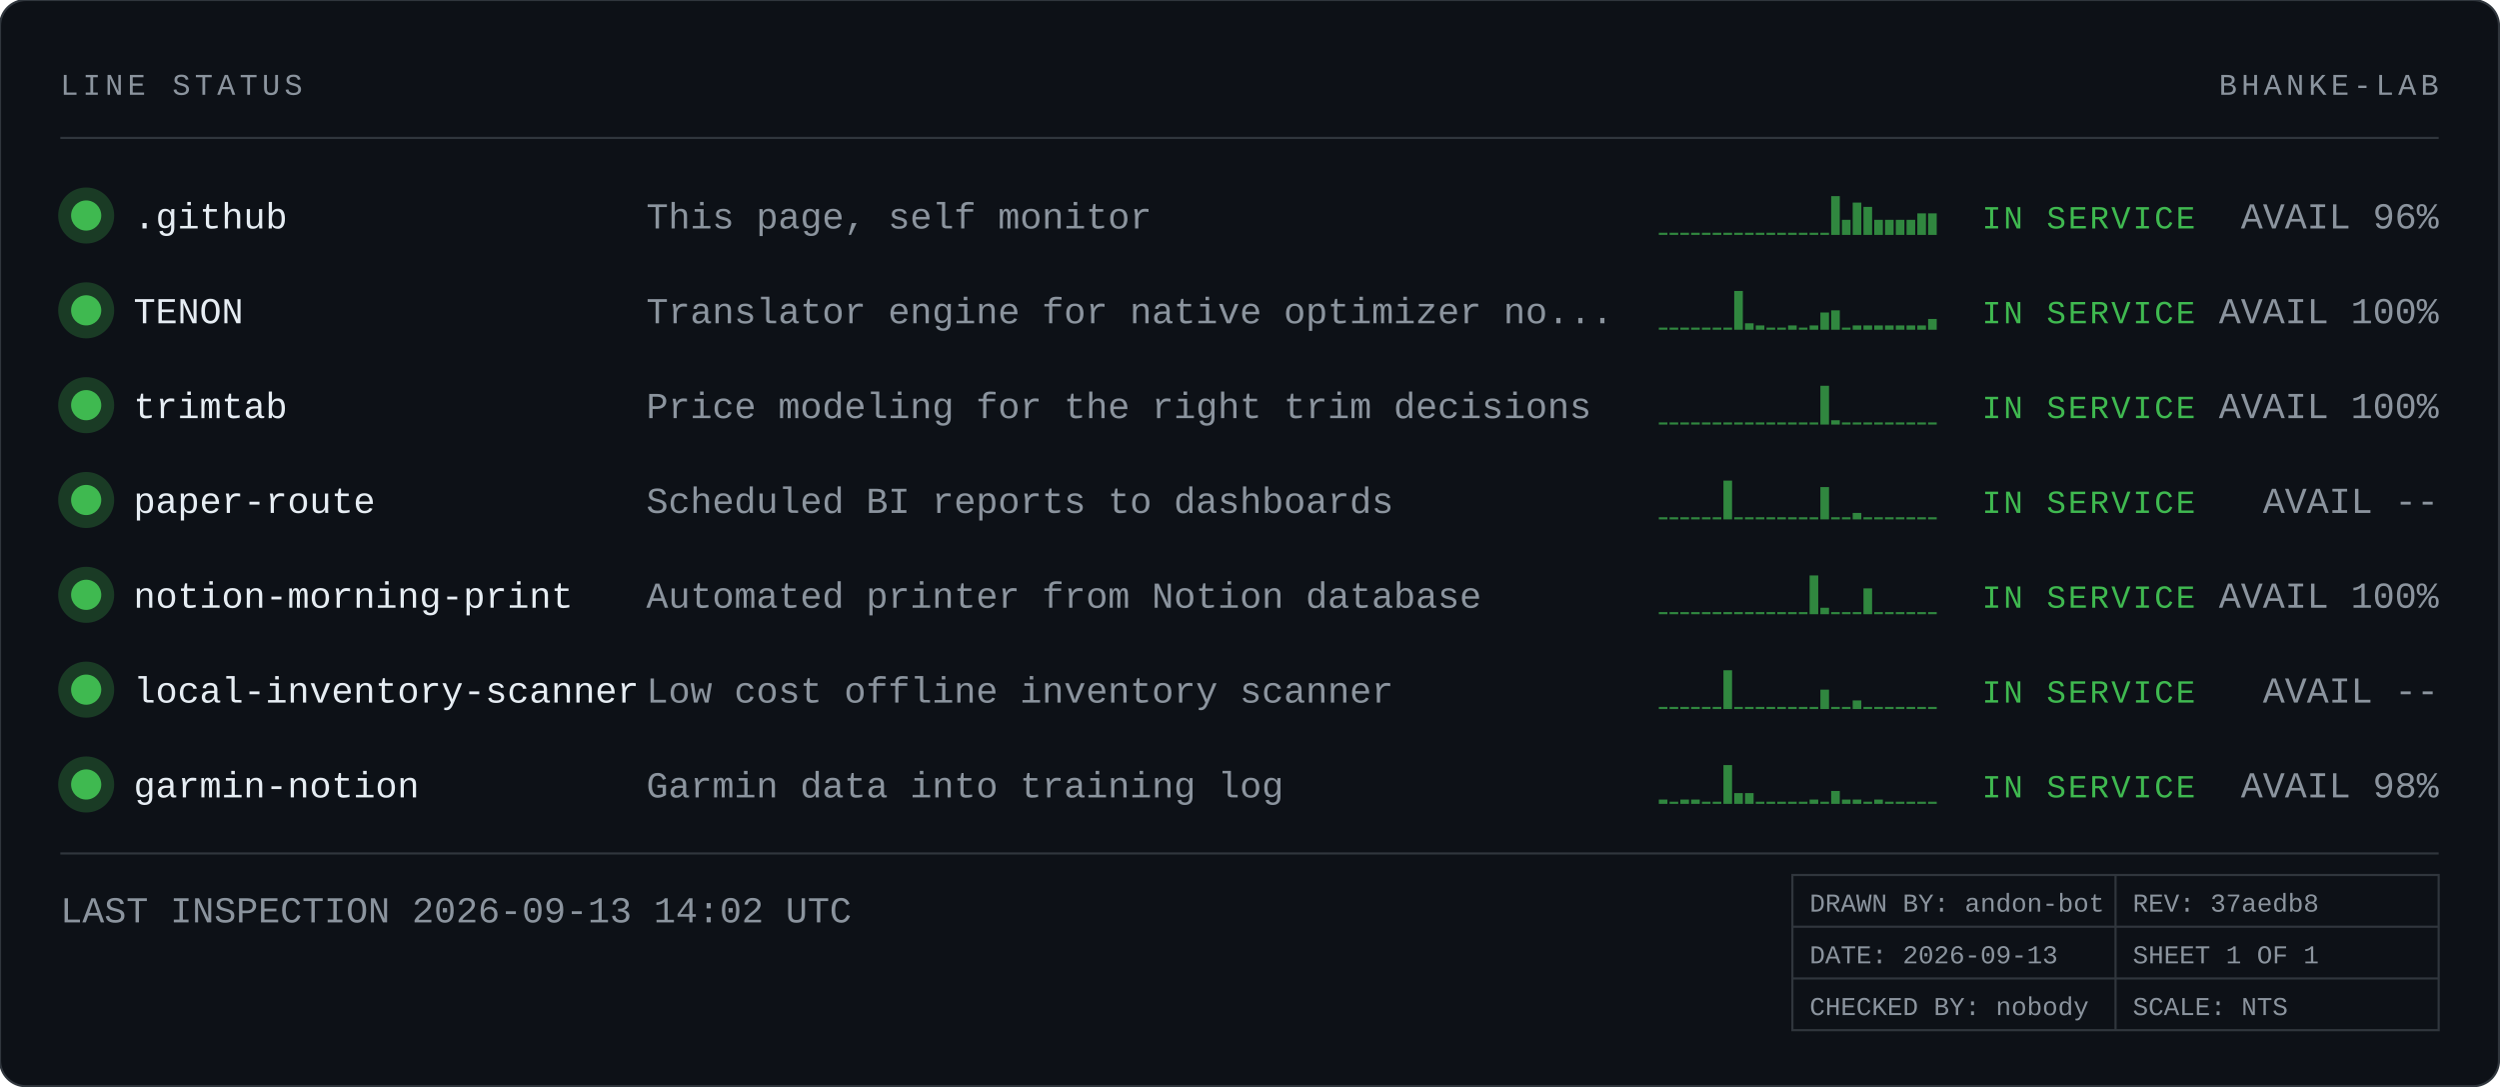
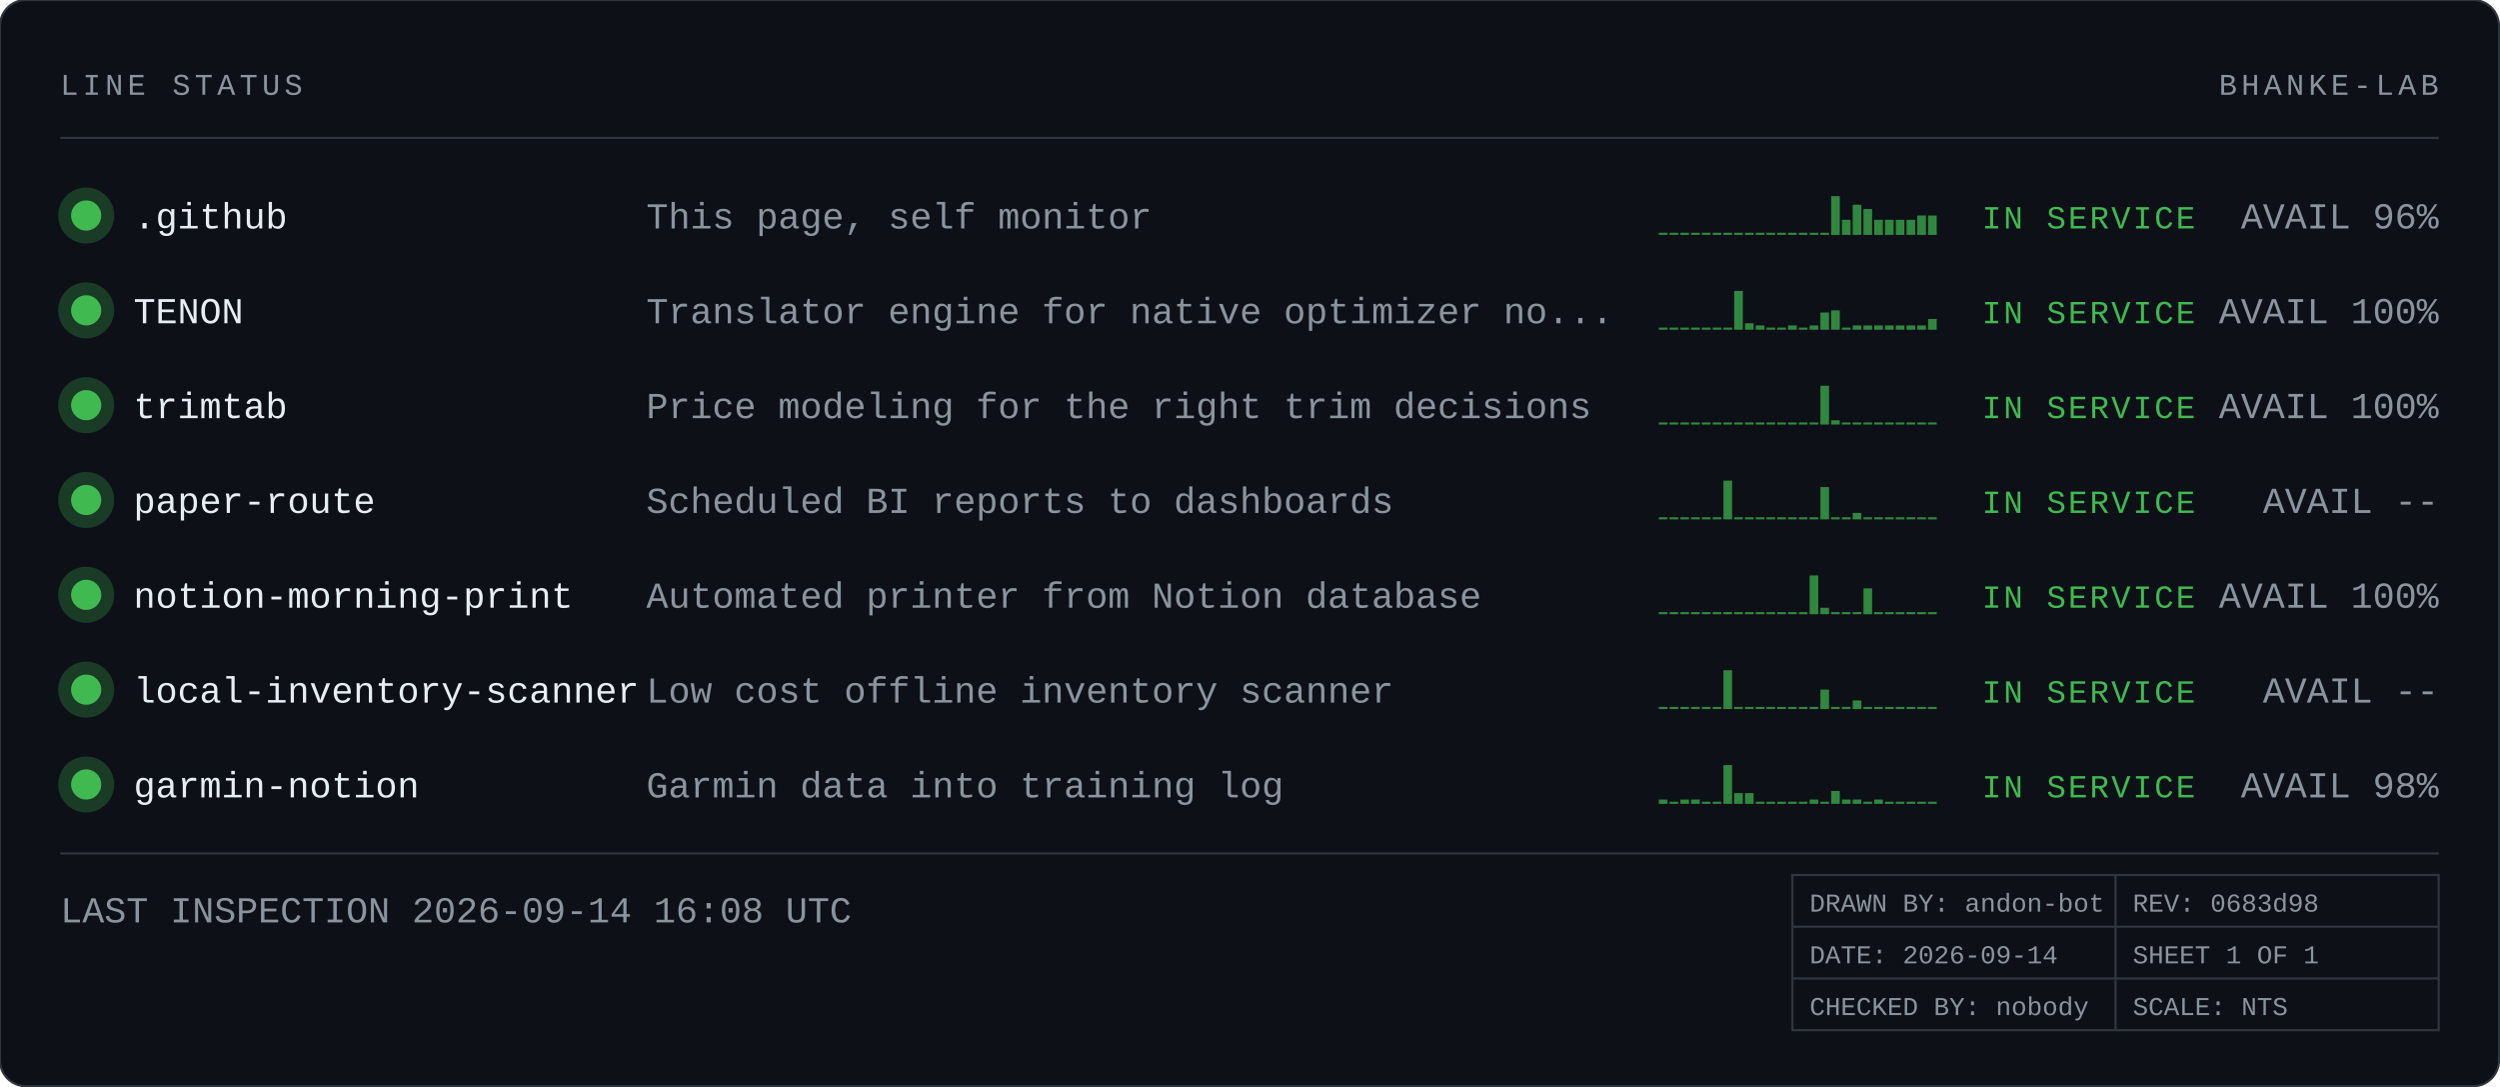
<svg xmlns="http://www.w3.org/2000/svg" width="1160" height="504" viewBox="0 0 1160 504" role="img" aria-label="Andon board">
  <style>
text { font-family: Consolas, 'Courier New', monospace; font-size: 17px; }
.hd { fill: #8b949e; font-size: 14px; letter-spacing: 2px; }
.name { fill: #e6edf3; }
.dim { fill: #8b949e; }
.st { font-size: 15px; letter-spacing: 1px; }
.tb { fill: #8b949e; font-size: 12px; }
</style>
  <rect x="0" y="0" width="1160" height="504" rx="12" fill="#0d1117" stroke="#30363d" />
  <text x="28" y="44" class="hd">LINE STATUS</text>
  <text x="1132" y="44" class="hd" text-anchor="end">BHANKE-LAB</text>
  <line x1="28" y1="64" x2="1132" y2="64" stroke="#30363d" />
  <circle cx="40" cy="100" r="13" fill="#3fb950" opacity="0.25" />
  <circle cx="40" cy="100" r="7" fill="#3fb950" />
  <text x="62" y="106" class="name">.github</text>
  <text x="300" y="106" class="dim">This page, self monitor</text>
  <rect x="770" y="108" width="4" height="1" fill="#3fb950" opacity="0.7" />
  <rect x="775" y="108" width="4" height="1" fill="#3fb950" opacity="0.7" />
  <rect x="780" y="108" width="4" height="1" fill="#3fb950" opacity="0.7" />
  <rect x="785" y="108" width="4" height="1" fill="#3fb950" opacity="0.7" />
  <rect x="790" y="108" width="4" height="1" fill="#3fb950" opacity="0.7" />
  <rect x="795" y="108" width="4" height="1" fill="#3fb950" opacity="0.7" />
  <rect x="800" y="108" width="4" height="1" fill="#3fb950" opacity="0.7" />
  <rect x="805" y="108" width="4" height="1" fill="#3fb950" opacity="0.7" />
  <rect x="810" y="108" width="4" height="1" fill="#3fb950" opacity="0.7" />
  <rect x="815" y="108" width="4" height="1" fill="#3fb950" opacity="0.7" />
  <rect x="820" y="108" width="4" height="1" fill="#3fb950" opacity="0.7" />
  <rect x="825" y="108" width="4" height="1" fill="#3fb950" opacity="0.7" />
  <rect x="830" y="108" width="4" height="1" fill="#3fb950" opacity="0.7" />
  <rect x="835" y="108" width="4" height="1" fill="#3fb950" opacity="0.7" />
  <rect x="840" y="108" width="4" height="1" fill="#3fb950" opacity="0.7" />
  <rect x="845" y="108" width="4" height="1" fill="#3fb950" opacity="0.7" />
  <rect x="850" y="91" width="4" height="18" fill="#3fb950" opacity="0.7" />
  <rect x="855" y="102" width="4" height="7" fill="#3fb950" opacity="0.7" />
-   <rect x="860" y="94" width="4" height="15" fill="#3fb950" opacity="0.7" />
-   <rect x="865" y="96" width="4" height="13" fill="#3fb950" opacity="0.7" />
+   <rect x="860" y="95" width="4" height="14" fill="#3fb950" opacity="0.7" />
+   <rect x="865" y="97" width="4" height="12" fill="#3fb950" opacity="0.7" />
  <rect x="870" y="102" width="4" height="7" fill="#3fb950" opacity="0.7" />
  <rect x="875" y="102" width="4" height="7" fill="#3fb950" opacity="0.7" />
  <rect x="880" y="102" width="4" height="7" fill="#3fb950" opacity="0.7" />
  <rect x="885" y="102" width="4" height="7" fill="#3fb950" opacity="0.7" />
-   <rect x="890" y="99" width="4" height="10" fill="#3fb950" opacity="0.7" />
-   <rect x="895" y="99" width="4" height="10" fill="#3fb950" opacity="0.7" />
+   <rect x="890" y="100" width="4" height="9" fill="#3fb950" opacity="0.7" />
+   <rect x="895" y="100" width="4" height="9" fill="#3fb950" opacity="0.7" />
  <text x="920" y="106" class="st" fill="#3fb950">IN SERVICE</text>
  <text x="1132" y="106" class="dim" text-anchor="end">AVAIL 96%</text>
  <circle cx="40" cy="144" r="13" fill="#3fb950" opacity="0.25" />
  <circle cx="40" cy="144" r="7" fill="#3fb950" />
  <text x="62" y="150" class="name">TENON</text>
  <text x="300" y="150" class="dim">Translator engine for native optimizer no...</text>
  <rect x="770" y="152" width="4" height="1" fill="#3fb950" opacity="0.7" />
  <rect x="775" y="152" width="4" height="1" fill="#3fb950" opacity="0.7" />
  <rect x="780" y="152" width="4" height="1" fill="#3fb950" opacity="0.7" />
  <rect x="785" y="152" width="4" height="1" fill="#3fb950" opacity="0.7" />
  <rect x="790" y="152" width="4" height="1" fill="#3fb950" opacity="0.7" />
  <rect x="795" y="152" width="4" height="1" fill="#3fb950" opacity="0.7" />
  <rect x="800" y="152" width="4" height="1" fill="#3fb950" opacity="0.7" />
  <rect x="805" y="135" width="4" height="18" fill="#3fb950" opacity="0.7" />
  <rect x="810" y="150" width="4" height="3" fill="#3fb950" opacity="0.7" />
  <rect x="815" y="151" width="4" height="2" fill="#3fb950" opacity="0.7" />
  <rect x="820" y="152" width="4" height="1" fill="#3fb950" opacity="0.7" />
  <rect x="825" y="152" width="4" height="1" fill="#3fb950" opacity="0.7" />
  <rect x="830" y="151" width="4" height="2" fill="#3fb950" opacity="0.7" />
  <rect x="835" y="152" width="4" height="1" fill="#3fb950" opacity="0.7" />
  <rect x="840" y="151" width="4" height="2" fill="#3fb950" opacity="0.7" />
  <rect x="845" y="145" width="4" height="8" fill="#3fb950" opacity="0.7" />
  <rect x="850" y="144" width="4" height="9" fill="#3fb950" opacity="0.7" />
  <rect x="855" y="152" width="4" height="1" fill="#3fb950" opacity="0.7" />
  <rect x="860" y="151" width="4" height="2" fill="#3fb950" opacity="0.7" />
  <rect x="865" y="151" width="4" height="2" fill="#3fb950" opacity="0.7" />
  <rect x="870" y="151" width="4" height="2" fill="#3fb950" opacity="0.7" />
  <rect x="875" y="151" width="4" height="2" fill="#3fb950" opacity="0.7" />
  <rect x="880" y="151" width="4" height="2" fill="#3fb950" opacity="0.7" />
  <rect x="885" y="151" width="4" height="2" fill="#3fb950" opacity="0.7" />
  <rect x="890" y="151" width="4" height="2" fill="#3fb950" opacity="0.7" />
  <rect x="895" y="148" width="4" height="5" fill="#3fb950" opacity="0.7" />
  <text x="920" y="150" class="st" fill="#3fb950">IN SERVICE</text>
  <text x="1132" y="150" class="dim" text-anchor="end">AVAIL 100%</text>
  <circle cx="40" cy="188" r="13" fill="#3fb950" opacity="0.25" />
  <circle cx="40" cy="188" r="7" fill="#3fb950" />
  <text x="62" y="194" class="name">trimtab</text>
  <text x="300" y="194" class="dim">Price modeling for the right trim decisions</text>
  <rect x="770" y="196" width="4" height="1" fill="#3fb950" opacity="0.7" />
  <rect x="775" y="196" width="4" height="1" fill="#3fb950" opacity="0.7" />
  <rect x="780" y="196" width="4" height="1" fill="#3fb950" opacity="0.7" />
  <rect x="785" y="196" width="4" height="1" fill="#3fb950" opacity="0.7" />
  <rect x="790" y="196" width="4" height="1" fill="#3fb950" opacity="0.7" />
  <rect x="795" y="196" width="4" height="1" fill="#3fb950" opacity="0.7" />
  <rect x="800" y="196" width="4" height="1" fill="#3fb950" opacity="0.7" />
  <rect x="805" y="196" width="4" height="1" fill="#3fb950" opacity="0.7" />
  <rect x="810" y="196" width="4" height="1" fill="#3fb950" opacity="0.7" />
  <rect x="815" y="196" width="4" height="1" fill="#3fb950" opacity="0.7" />
  <rect x="820" y="196" width="4" height="1" fill="#3fb950" opacity="0.7" />
  <rect x="825" y="196" width="4" height="1" fill="#3fb950" opacity="0.7" />
  <rect x="830" y="196" width="4" height="1" fill="#3fb950" opacity="0.7" />
  <rect x="835" y="196" width="4" height="1" fill="#3fb950" opacity="0.7" />
  <rect x="840" y="196" width="4" height="1" fill="#3fb950" opacity="0.7" />
  <rect x="845" y="179" width="4" height="18" fill="#3fb950" opacity="0.7" />
  <rect x="850" y="195" width="4" height="2" fill="#3fb950" opacity="0.7" />
  <rect x="855" y="196" width="4" height="1" fill="#3fb950" opacity="0.7" />
  <rect x="860" y="196" width="4" height="1" fill="#3fb950" opacity="0.7" />
  <rect x="865" y="196" width="4" height="1" fill="#3fb950" opacity="0.7" />
  <rect x="870" y="196" width="4" height="1" fill="#3fb950" opacity="0.7" />
  <rect x="875" y="196" width="4" height="1" fill="#3fb950" opacity="0.7" />
  <rect x="880" y="196" width="4" height="1" fill="#3fb950" opacity="0.7" />
  <rect x="885" y="196" width="4" height="1" fill="#3fb950" opacity="0.7" />
  <rect x="890" y="196" width="4" height="1" fill="#3fb950" opacity="0.7" />
  <rect x="895" y="196" width="4" height="1" fill="#3fb950" opacity="0.7" />
  <text x="920" y="194" class="st" fill="#3fb950">IN SERVICE</text>
  <text x="1132" y="194" class="dim" text-anchor="end">AVAIL 100%</text>
  <circle cx="40" cy="232" r="13" fill="#3fb950" opacity="0.25" />
  <circle cx="40" cy="232" r="7" fill="#3fb950" />
  <text x="62" y="238" class="name">paper-route</text>
  <text x="300" y="238" class="dim">Scheduled BI reports to dashboards</text>
  <rect x="770" y="240" width="4" height="1" fill="#3fb950" opacity="0.7" />
  <rect x="775" y="240" width="4" height="1" fill="#3fb950" opacity="0.7" />
  <rect x="780" y="240" width="4" height="1" fill="#3fb950" opacity="0.7" />
  <rect x="785" y="240" width="4" height="1" fill="#3fb950" opacity="0.7" />
  <rect x="790" y="240" width="4" height="1" fill="#3fb950" opacity="0.7" />
  <rect x="795" y="240" width="4" height="1" fill="#3fb950" opacity="0.7" />
  <rect x="800" y="223" width="4" height="18" fill="#3fb950" opacity="0.7" />
  <rect x="805" y="240" width="4" height="1" fill="#3fb950" opacity="0.7" />
  <rect x="810" y="240" width="4" height="1" fill="#3fb950" opacity="0.7" />
  <rect x="815" y="240" width="4" height="1" fill="#3fb950" opacity="0.7" />
  <rect x="820" y="240" width="4" height="1" fill="#3fb950" opacity="0.7" />
  <rect x="825" y="240" width="4" height="1" fill="#3fb950" opacity="0.7" />
  <rect x="830" y="240" width="4" height="1" fill="#3fb950" opacity="0.7" />
  <rect x="835" y="240" width="4" height="1" fill="#3fb950" opacity="0.7" />
  <rect x="840" y="240" width="4" height="1" fill="#3fb950" opacity="0.7" />
  <rect x="845" y="226" width="4" height="15" fill="#3fb950" opacity="0.7" />
  <rect x="850" y="240" width="4" height="1" fill="#3fb950" opacity="0.7" />
  <rect x="855" y="240" width="4" height="1" fill="#3fb950" opacity="0.7" />
  <rect x="860" y="238" width="4" height="3" fill="#3fb950" opacity="0.7" />
  <rect x="865" y="240" width="4" height="1" fill="#3fb950" opacity="0.7" />
  <rect x="870" y="240" width="4" height="1" fill="#3fb950" opacity="0.7" />
  <rect x="875" y="240" width="4" height="1" fill="#3fb950" opacity="0.7" />
  <rect x="880" y="240" width="4" height="1" fill="#3fb950" opacity="0.7" />
  <rect x="885" y="240" width="4" height="1" fill="#3fb950" opacity="0.7" />
  <rect x="890" y="240" width="4" height="1" fill="#3fb950" opacity="0.7" />
  <rect x="895" y="240" width="4" height="1" fill="#3fb950" opacity="0.7" />
  <text x="920" y="238" class="st" fill="#3fb950">IN SERVICE</text>
  <text x="1132" y="238" class="dim" text-anchor="end">AVAIL --</text>
  <circle cx="40" cy="276" r="13" fill="#3fb950" opacity="0.25" />
  <circle cx="40" cy="276" r="7" fill="#3fb950" />
  <text x="62" y="282" class="name">notion-morning-print</text>
  <text x="300" y="282" class="dim">Automated printer from Notion database</text>
  <rect x="770" y="284" width="4" height="1" fill="#3fb950" opacity="0.7" />
  <rect x="775" y="284" width="4" height="1" fill="#3fb950" opacity="0.7" />
  <rect x="780" y="284" width="4" height="1" fill="#3fb950" opacity="0.7" />
  <rect x="785" y="284" width="4" height="1" fill="#3fb950" opacity="0.7" />
  <rect x="790" y="284" width="4" height="1" fill="#3fb950" opacity="0.7" />
  <rect x="795" y="284" width="4" height="1" fill="#3fb950" opacity="0.7" />
  <rect x="800" y="284" width="4" height="1" fill="#3fb950" opacity="0.7" />
  <rect x="805" y="284" width="4" height="1" fill="#3fb950" opacity="0.7" />
  <rect x="810" y="284" width="4" height="1" fill="#3fb950" opacity="0.7" />
  <rect x="815" y="284" width="4" height="1" fill="#3fb950" opacity="0.7" />
  <rect x="820" y="284" width="4" height="1" fill="#3fb950" opacity="0.7" />
  <rect x="825" y="284" width="4" height="1" fill="#3fb950" opacity="0.7" />
  <rect x="830" y="284" width="4" height="1" fill="#3fb950" opacity="0.7" />
  <rect x="835" y="284" width="4" height="1" fill="#3fb950" opacity="0.7" />
  <rect x="840" y="267" width="4" height="18" fill="#3fb950" opacity="0.7" />
  <rect x="845" y="282" width="4" height="3" fill="#3fb950" opacity="0.7" />
  <rect x="850" y="284" width="4" height="1" fill="#3fb950" opacity="0.7" />
  <rect x="855" y="284" width="4" height="1" fill="#3fb950" opacity="0.7" />
  <rect x="860" y="284" width="4" height="1" fill="#3fb950" opacity="0.7" />
  <rect x="865" y="273" width="4" height="12" fill="#3fb950" opacity="0.7" />
  <rect x="870" y="284" width="4" height="1" fill="#3fb950" opacity="0.7" />
  <rect x="875" y="284" width="4" height="1" fill="#3fb950" opacity="0.7" />
  <rect x="880" y="284" width="4" height="1" fill="#3fb950" opacity="0.7" />
  <rect x="885" y="284" width="4" height="1" fill="#3fb950" opacity="0.7" />
  <rect x="890" y="284" width="4" height="1" fill="#3fb950" opacity="0.7" />
  <rect x="895" y="284" width="4" height="1" fill="#3fb950" opacity="0.7" />
  <text x="920" y="282" class="st" fill="#3fb950">IN SERVICE</text>
  <text x="1132" y="282" class="dim" text-anchor="end">AVAIL 100%</text>
  <circle cx="40" cy="320" r="13" fill="#3fb950" opacity="0.25" />
  <circle cx="40" cy="320" r="7" fill="#3fb950" />
  <text x="62" y="326" class="name">local-inventory-scanner</text>
  <text x="300" y="326" class="dim">Low cost offline inventory scanner</text>
  <rect x="770" y="328" width="4" height="1" fill="#3fb950" opacity="0.7" />
  <rect x="775" y="328" width="4" height="1" fill="#3fb950" opacity="0.7" />
  <rect x="780" y="328" width="4" height="1" fill="#3fb950" opacity="0.7" />
  <rect x="785" y="328" width="4" height="1" fill="#3fb950" opacity="0.7" />
  <rect x="790" y="328" width="4" height="1" fill="#3fb950" opacity="0.7" />
  <rect x="795" y="328" width="4" height="1" fill="#3fb950" opacity="0.7" />
  <rect x="800" y="311" width="4" height="18" fill="#3fb950" opacity="0.7" />
  <rect x="805" y="328" width="4" height="1" fill="#3fb950" opacity="0.7" />
  <rect x="810" y="328" width="4" height="1" fill="#3fb950" opacity="0.7" />
  <rect x="815" y="328" width="4" height="1" fill="#3fb950" opacity="0.7" />
  <rect x="820" y="328" width="4" height="1" fill="#3fb950" opacity="0.7" />
  <rect x="825" y="328" width="4" height="1" fill="#3fb950" opacity="0.7" />
  <rect x="830" y="328" width="4" height="1" fill="#3fb950" opacity="0.7" />
  <rect x="835" y="328" width="4" height="1" fill="#3fb950" opacity="0.7" />
  <rect x="840" y="328" width="4" height="1" fill="#3fb950" opacity="0.7" />
  <rect x="845" y="320" width="4" height="9" fill="#3fb950" opacity="0.7" />
  <rect x="850" y="328" width="4" height="1" fill="#3fb950" opacity="0.7" />
  <rect x="855" y="328" width="4" height="1" fill="#3fb950" opacity="0.7" />
  <rect x="860" y="325" width="4" height="4" fill="#3fb950" opacity="0.7" />
  <rect x="865" y="328" width="4" height="1" fill="#3fb950" opacity="0.7" />
  <rect x="870" y="328" width="4" height="1" fill="#3fb950" opacity="0.7" />
  <rect x="875" y="328" width="4" height="1" fill="#3fb950" opacity="0.7" />
  <rect x="880" y="328" width="4" height="1" fill="#3fb950" opacity="0.7" />
  <rect x="885" y="328" width="4" height="1" fill="#3fb950" opacity="0.7" />
  <rect x="890" y="328" width="4" height="1" fill="#3fb950" opacity="0.7" />
  <rect x="895" y="328" width="4" height="1" fill="#3fb950" opacity="0.7" />
  <text x="920" y="326" class="st" fill="#3fb950">IN SERVICE</text>
  <text x="1132" y="326" class="dim" text-anchor="end">AVAIL --</text>
  <circle cx="40" cy="364" r="13" fill="#3fb950" opacity="0.25" />
  <circle cx="40" cy="364" r="7" fill="#3fb950" />
  <text x="62" y="370" class="name">garmin-notion</text>
  <text x="300" y="370" class="dim">Garmin data into training log</text>
  <rect x="770" y="371" width="4" height="2" fill="#3fb950" opacity="0.7" />
  <rect x="775" y="372" width="4" height="1" fill="#3fb950" opacity="0.7" />
  <rect x="780" y="371" width="4" height="2" fill="#3fb950" opacity="0.7" />
  <rect x="785" y="371" width="4" height="2" fill="#3fb950" opacity="0.7" />
  <rect x="790" y="372" width="4" height="1" fill="#3fb950" opacity="0.7" />
  <rect x="795" y="372" width="4" height="1" fill="#3fb950" opacity="0.7" />
  <rect x="800" y="355" width="4" height="18" fill="#3fb950" opacity="0.7" />
  <rect x="805" y="368" width="4" height="5" fill="#3fb950" opacity="0.7" />
  <rect x="810" y="368" width="4" height="5" fill="#3fb950" opacity="0.7" />
  <rect x="815" y="372" width="4" height="1" fill="#3fb950" opacity="0.7" />
  <rect x="820" y="372" width="4" height="1" fill="#3fb950" opacity="0.7" />
  <rect x="825" y="372" width="4" height="1" fill="#3fb950" opacity="0.7" />
  <rect x="830" y="372" width="4" height="1" fill="#3fb950" opacity="0.7" />
  <rect x="835" y="372" width="4" height="1" fill="#3fb950" opacity="0.7" />
  <rect x="840" y="371" width="4" height="2" fill="#3fb950" opacity="0.7" />
  <rect x="845" y="372" width="4" height="1" fill="#3fb950" opacity="0.7" />
  <rect x="850" y="367" width="4" height="6" fill="#3fb950" opacity="0.7" />
  <rect x="855" y="371" width="4" height="2" fill="#3fb950" opacity="0.7" />
  <rect x="860" y="371" width="4" height="2" fill="#3fb950" opacity="0.7" />
  <rect x="865" y="372" width="4" height="1" fill="#3fb950" opacity="0.7" />
  <rect x="870" y="371" width="4" height="2" fill="#3fb950" opacity="0.7" />
  <rect x="875" y="372" width="4" height="1" fill="#3fb950" opacity="0.7" />
  <rect x="880" y="372" width="4" height="1" fill="#3fb950" opacity="0.7" />
  <rect x="885" y="372" width="4" height="1" fill="#3fb950" opacity="0.7" />
  <rect x="890" y="372" width="4" height="1" fill="#3fb950" opacity="0.7" />
  <rect x="895" y="372" width="4" height="1" fill="#3fb950" opacity="0.7" />
  <text x="920" y="370" class="st" fill="#3fb950">IN SERVICE</text>
  <text x="1132" y="370" class="dim" text-anchor="end">AVAIL 98%</text>
  <line x1="28" y1="396" x2="1132" y2="396" stroke="#30363d" />
-   <text x="28" y="428" class="dim">LAST INSPECTION 2026-09-13 14:02 UTC</text>
+   <text x="28" y="428" class="dim">LAST INSPECTION 2026-09-14 16:08 UTC</text>
  <rect x="832" y="406" width="300" height="72" fill="none" stroke="#30363d" />
  <line x1="832" y1="430" x2="1132" y2="430" stroke="#30363d" />
  <line x1="832" y1="454" x2="1132" y2="454" stroke="#30363d" />
  <line x1="982" y1="406" x2="982" y2="478" stroke="#30363d" />
  <text x="840" y="423" class="tb">DRAWN BY: andon-bot</text>
-   <text x="990" y="423" class="tb">REV: 37aedb8</text>
-   <text x="840" y="447" class="tb">DATE: 2026-09-13</text>
+   <text x="990" y="423" class="tb">REV: 0683d98</text>
+   <text x="840" y="447" class="tb">DATE: 2026-09-14</text>
  <text x="990" y="447" class="tb">SHEET 1 OF 1</text>
  <text x="840" y="471" class="tb">CHECKED BY: nobody</text>
  <text x="990" y="471" class="tb">SCALE: NTS</text>
</svg>
